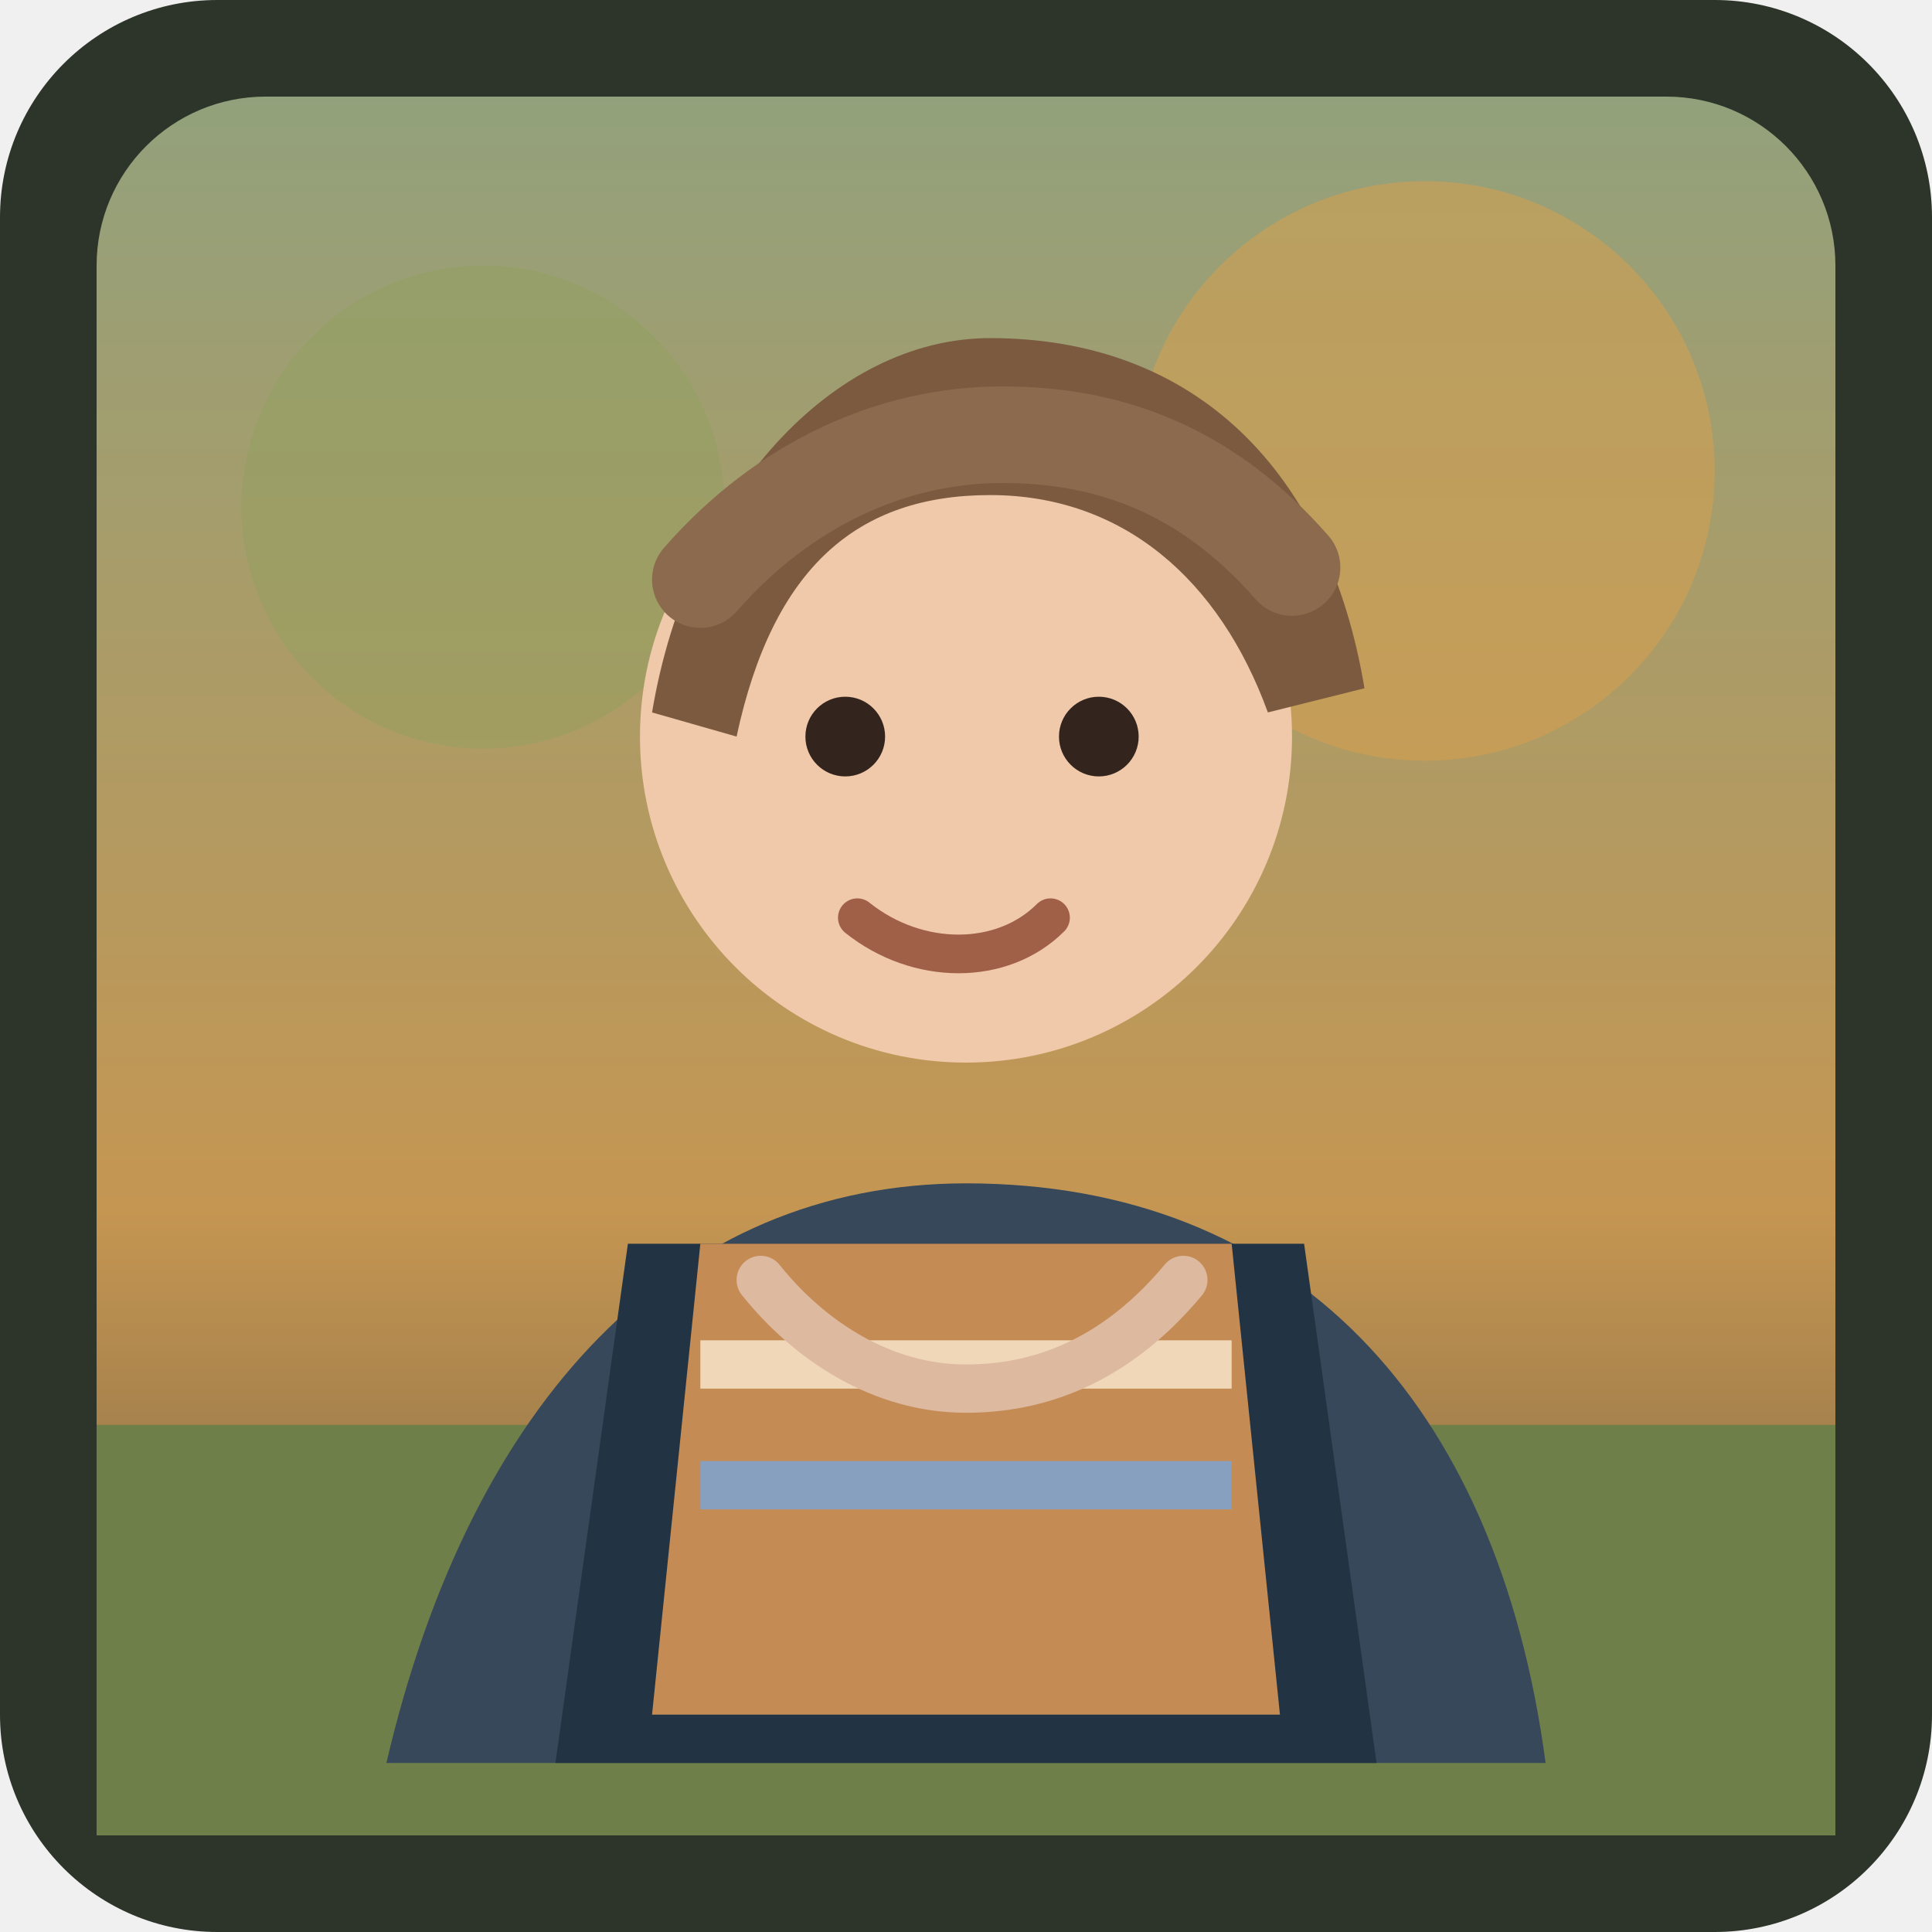
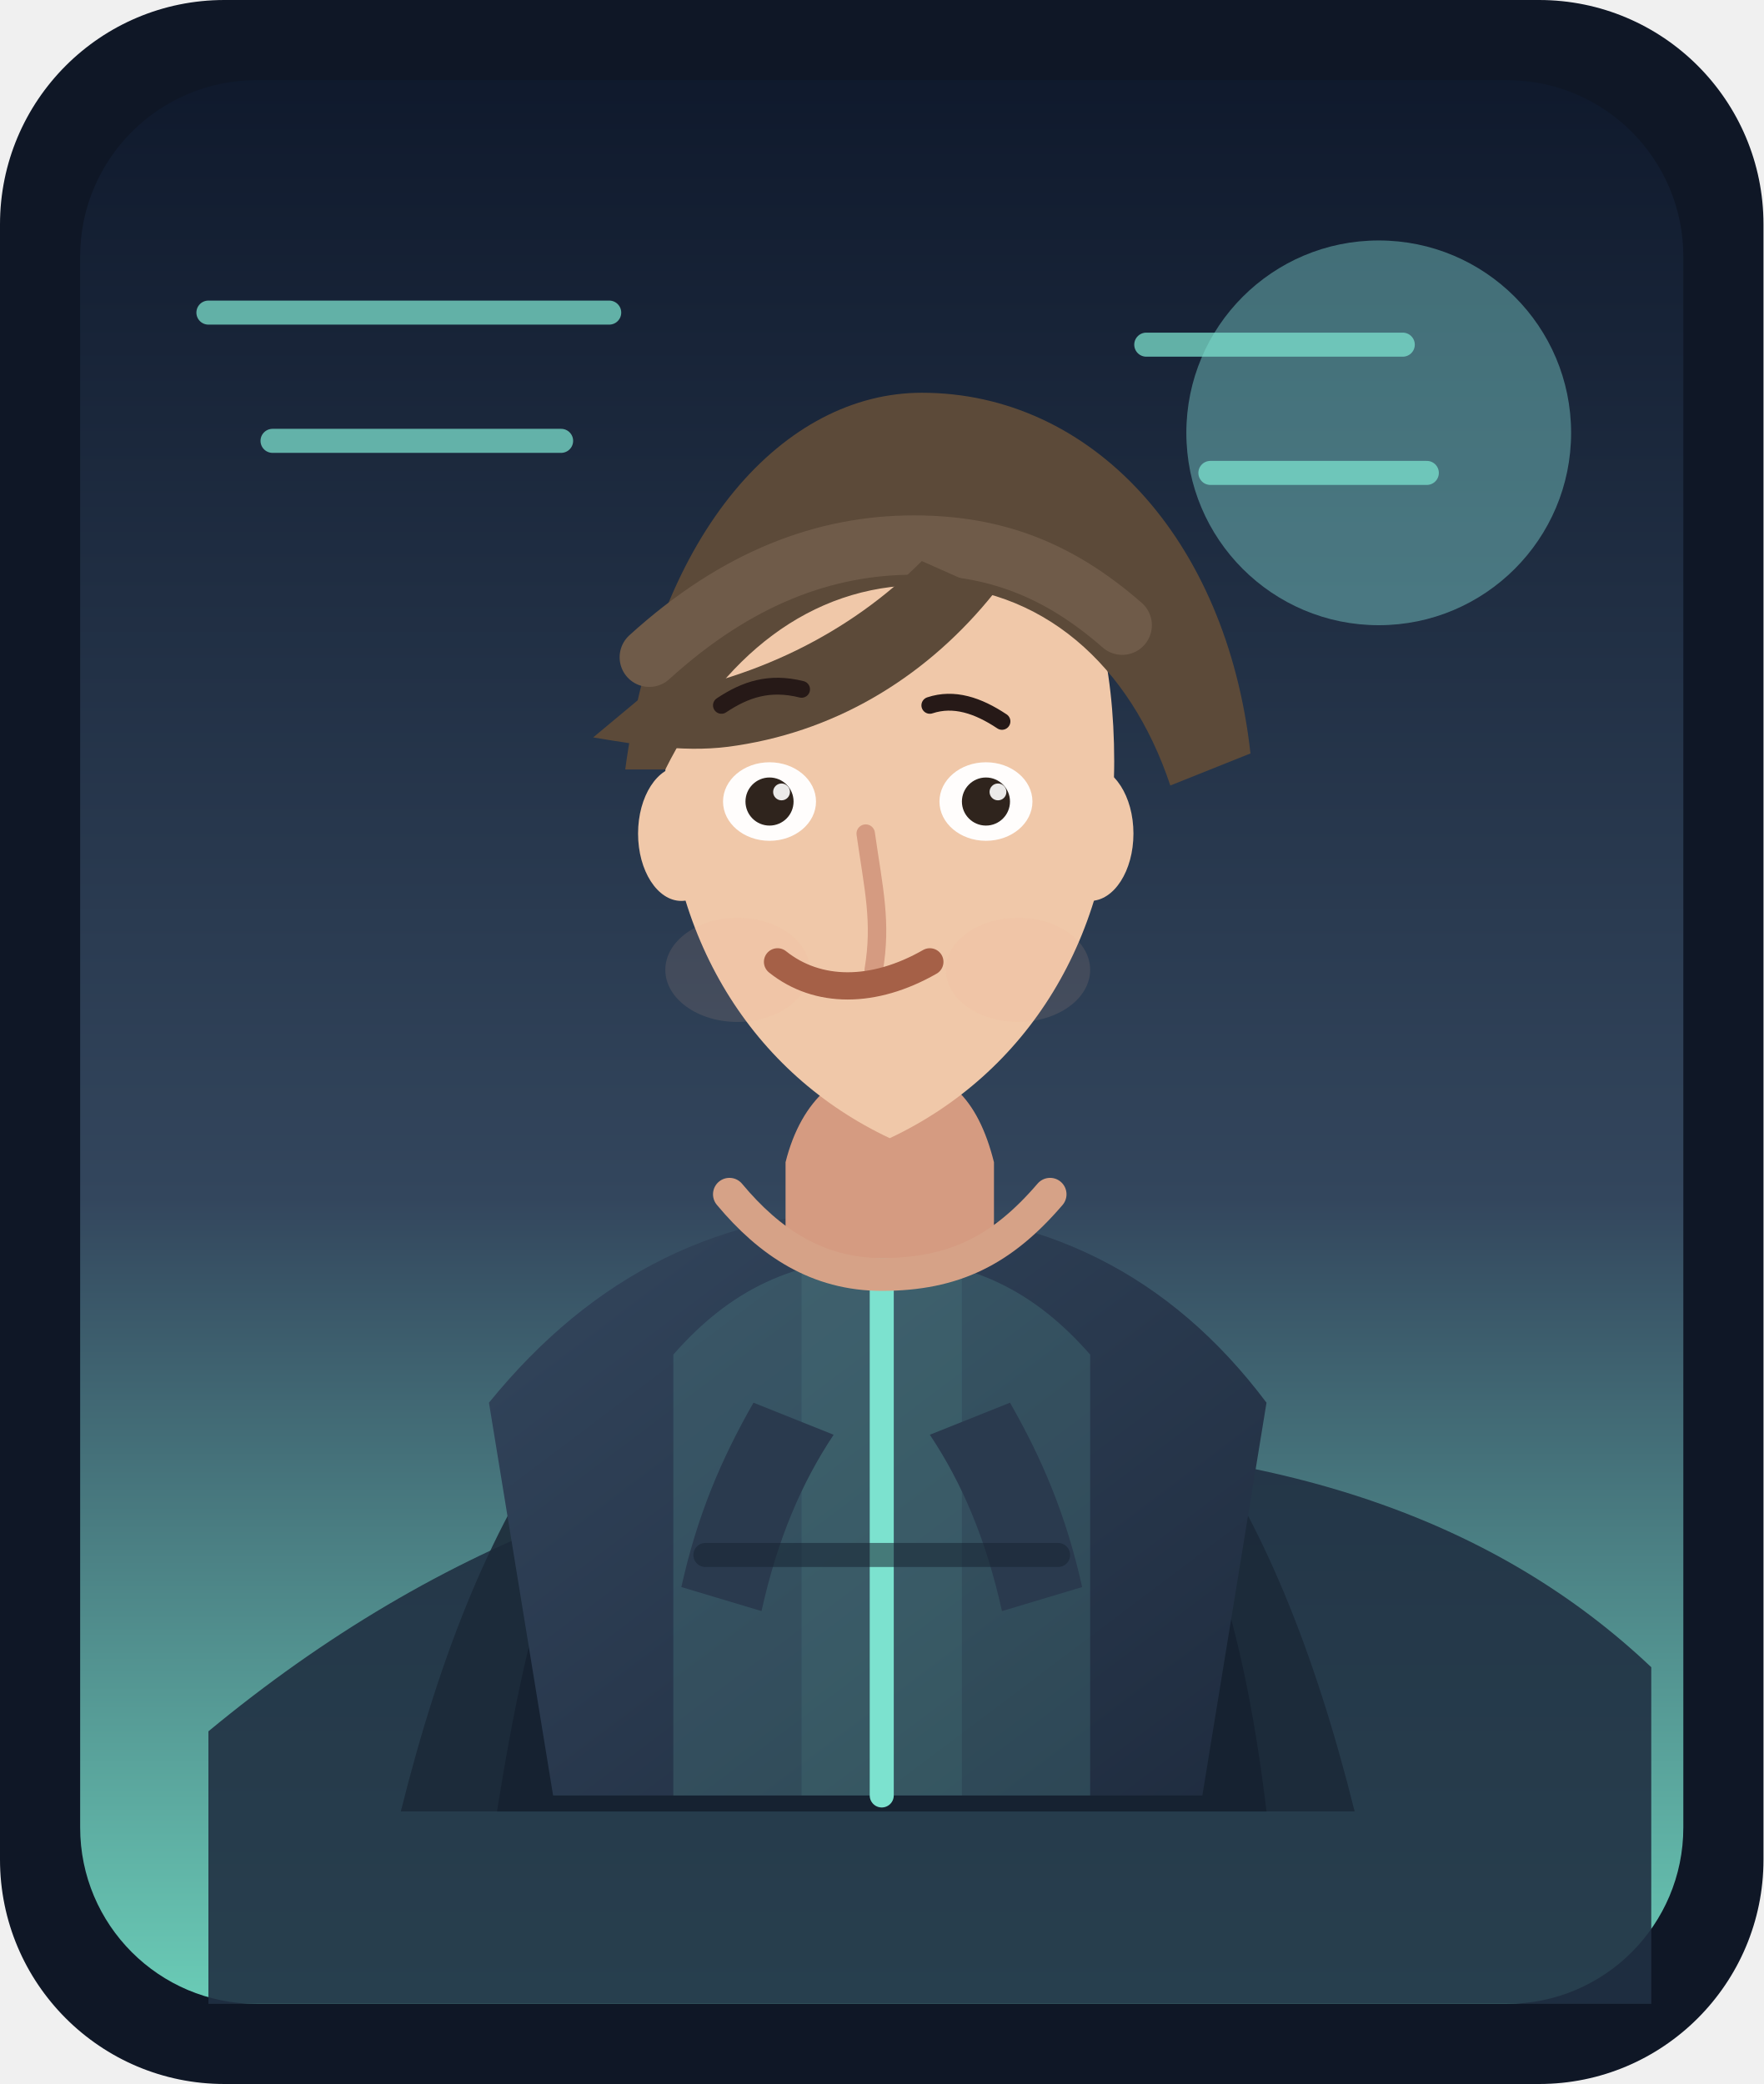
- <svg xmlns="http://www.w3.org/2000/svg" viewBox="0 0 160 160" role="img" aria-labelledby="title desc">
+ <svg xmlns="http://www.w3.org/2000/svg" viewBox="0 0 220 260" role="img" aria-labelledby="title desc">
  <defs>
-     <linearGradient id="sky" x1="0" y1="0" x2="0" y2="1">
-       <stop offset="0" stop-color="#92a17c" />
-       <stop offset="0.64" stop-color="#c59652" />
-       <stop offset="1" stop-color="#6e5c42" />
+     <linearGradient id="bg" x1="0" y1="0" x2="0" y2="1">
+       <stop offset="0" stop-color="#0f192c" />
+       <stop offset="0.58" stop-color="#33465d" />
+       <stop offset="1" stop-color="#6bceb8" />
+     </linearGradient>
+     <linearGradient id="hoodie" x1="0" y1="0" x2="1" y2="1">
+       <stop offset="0" stop-color="#33465d" />
+       <stop offset="1" stop-color="#1f2c3f" />
    </linearGradient>
  </defs>
-   <rect width="160" height="160" rx="18" fill="#2d352b" />
-   <rect x="8" y="8" width="144" height="144" rx="14" fill="url(#sky)" />
-   <circle cx="40" cy="42" r="20" fill="#90a05e" opacity="0.45" />
-   <circle cx="118" cy="39" r="24" fill="#d8a04d" opacity="0.52" />
-   <rect x="8" y="118" width="144" height="34" fill="#6f7f49" />
-   <path d="M32 146c7-30 24-48 48-48 27 0 44 18 48 48z" fill="#36485a" />
-   <path d="M52 103h56l6 43H46z" fill="#223443" />
-   <path d="M58 103h44l4 39H54z" fill="#c58b55" />
-   <path d="M58 113h44" stroke="#f0d7b8" stroke-width="4" />
-   <path d="M58 123h44" stroke="#88a0bf" stroke-width="4" />
-   <circle cx="80" cy="61" r="27" fill="#f0c8aa" />
-   <path d="M54 59c3-18 15-31 28-31 17 0 28 11 31 29l-8 2c-4-11-12-18-23-18-11 0-18 6-21 20z" fill="#7b5a3f" />
-   <path d="M58 48c7-8 16-12 25-12 9 0 17 3 24 11" fill="none" stroke="#8b6a4d" stroke-width="8" stroke-linecap="round" />
-   <circle cx="70" cy="61" r="3.3" fill="#33251e" />
-   <circle cx="91" cy="61" r="3.3" fill="#33251e" />
-   <path d="M71 76c5 4 12 4 16 0" fill="none" stroke="#9f6047" stroke-width="3.2" stroke-linecap="round" />
-   <path d="M63 106c4 5 10 9 17 9 7 0 13-3 18-9" fill="none" stroke="#ddb99f" stroke-width="4" stroke-linecap="round" />
+   <rect width="220" height="260" rx="28" fill="#0f1726" />
+   <rect x="10" y="10" width="200" height="240" rx="22" fill="url(#bg)" />
+   <circle cx="172" cy="54" r="24" fill="#8df0e7" opacity="0.38" />
+   <path d="M26 39h50M34 55h36M143 43h32M151 59h27" stroke="#7ce2cf" stroke-width="3" stroke-linecap="round" opacity="0.74" />
+   <path d="M26 216c29-24 61-36 96-36 38 0 65 10 84 28v42H26z" fill="#203042" opacity="0.9" />
+   <path d="M50 226c10-40 26-65 60-79 33 14 49 39 59 79z" fill="#1b2938" opacity="0.88" />
+   <path d="M62 226c4-25 9-44 22-58 7-8 15-12 26-12 11 0 19 4 26 12 13 14 19 33 22 58z" fill="#162231" />
+   <path d="M61 175c13-16 29-24 49-24 20 0 36 8 48 24l-8 49H69z" fill="url(#hoodie)" />
+   <path d="M84 169c7-8 15-12 26-12 11 0 19 4 26 12v55H84z" fill="#7ce2cf" opacity="0.14" />
+   <path d="M100 151h20v73h-20z" fill="#7ce2cf" opacity="0.08" />
+   <path d="M110 153v71" stroke="#7ce2cf" stroke-width="3" stroke-linecap="round" />
+   <path d="M94 175c-4 7-7 14-9 23l10 3c2-9 5-16 9-22z" fill="#2a3a4e" />
+   <path d="M126 175c4 7 7 14 9 23l-10 3c-2-9-5-16-9-22z" fill="#2a3a4e" />
+   <path d="M88 194h44" stroke="#172433" stroke-width="3" stroke-linecap="round" opacity="0.55" />
+   <path d="M98 145c2-8 7-12 13-12 7 0 11 4 13 12v12H98z" fill="#d59b81" />
+   <ellipse cx="85" cy="104" rx="5.4" ry="8.4" fill="#f0c8a9" />
+   <ellipse cx="136" cy="104" rx="5.4" ry="8.4" fill="#f0c8a9" />
+   <path d="M83 95c0-24 12-40 28-40 18 0 28 16 28 40 0 22-11 39-28 47-17-8-28-25-28-47z" fill="#f0c8a9" />
+   <path d="M78 96c4-30 20-47 37-47 21 0 38 18 41 45l-10 4c-5-15-16-25-31-25-14 0-25 9-32 23z" fill="#5c4a39" />
+   <path d="M81 82c11-10 22-14 33-14 10 0 18 3 26 10" fill="none" stroke="#6f5b49" stroke-width="7.4" stroke-linecap="round" />
+   <path d="M80 87c14-2 26-8 35-17l9 4c-8 10-19 17-32 19-6 1-12 0-18-1z" fill="#5c4a39" />
+   <ellipse cx="92" cy="121" rx="9" ry="6.5" fill="#efb295" opacity="0.12" />
+   <ellipse cx="127" cy="121" rx="9" ry="6.5" fill="#efb295" opacity="0.12" />
+   <ellipse cx="96" cy="100" rx="5.8" ry="4.9" fill="#fffdfc" />
+   <ellipse cx="123" cy="100" rx="5.8" ry="4.9" fill="#fffdfc" />
+   <circle cx="96" cy="100" r="3" fill="#2f241d" />
+   <circle cx="123" cy="100" r="3" fill="#2f241d" />
+   <circle cx="97.5" cy="98.8" r="1.05" fill="#ffffff" opacity="0.9" />
+   <circle cx="124.5" cy="98.8" r="1.05" fill="#ffffff" opacity="0.9" />
+   <path d="M90 88c3-2 6-3 10-2M116 88c3-1 6 0 9 2" fill="none" stroke="#261917" stroke-width="2.1" stroke-linecap="round" />
+   <path d="M108 104c1 7 2 11 1 17" fill="none" stroke="#d59b81" stroke-width="2.3" stroke-linecap="round" />
+   <path d="M97 120c5 4 12 4 19 0" fill="none" stroke="#a56047" stroke-width="3.4" stroke-linecap="round" />
+   <path d="M91 149c5 6 11 10 19 10 9 0 15-3 21-10" fill="none" stroke="#d6a287" stroke-width="4.1" stroke-linecap="round" />
</svg>
